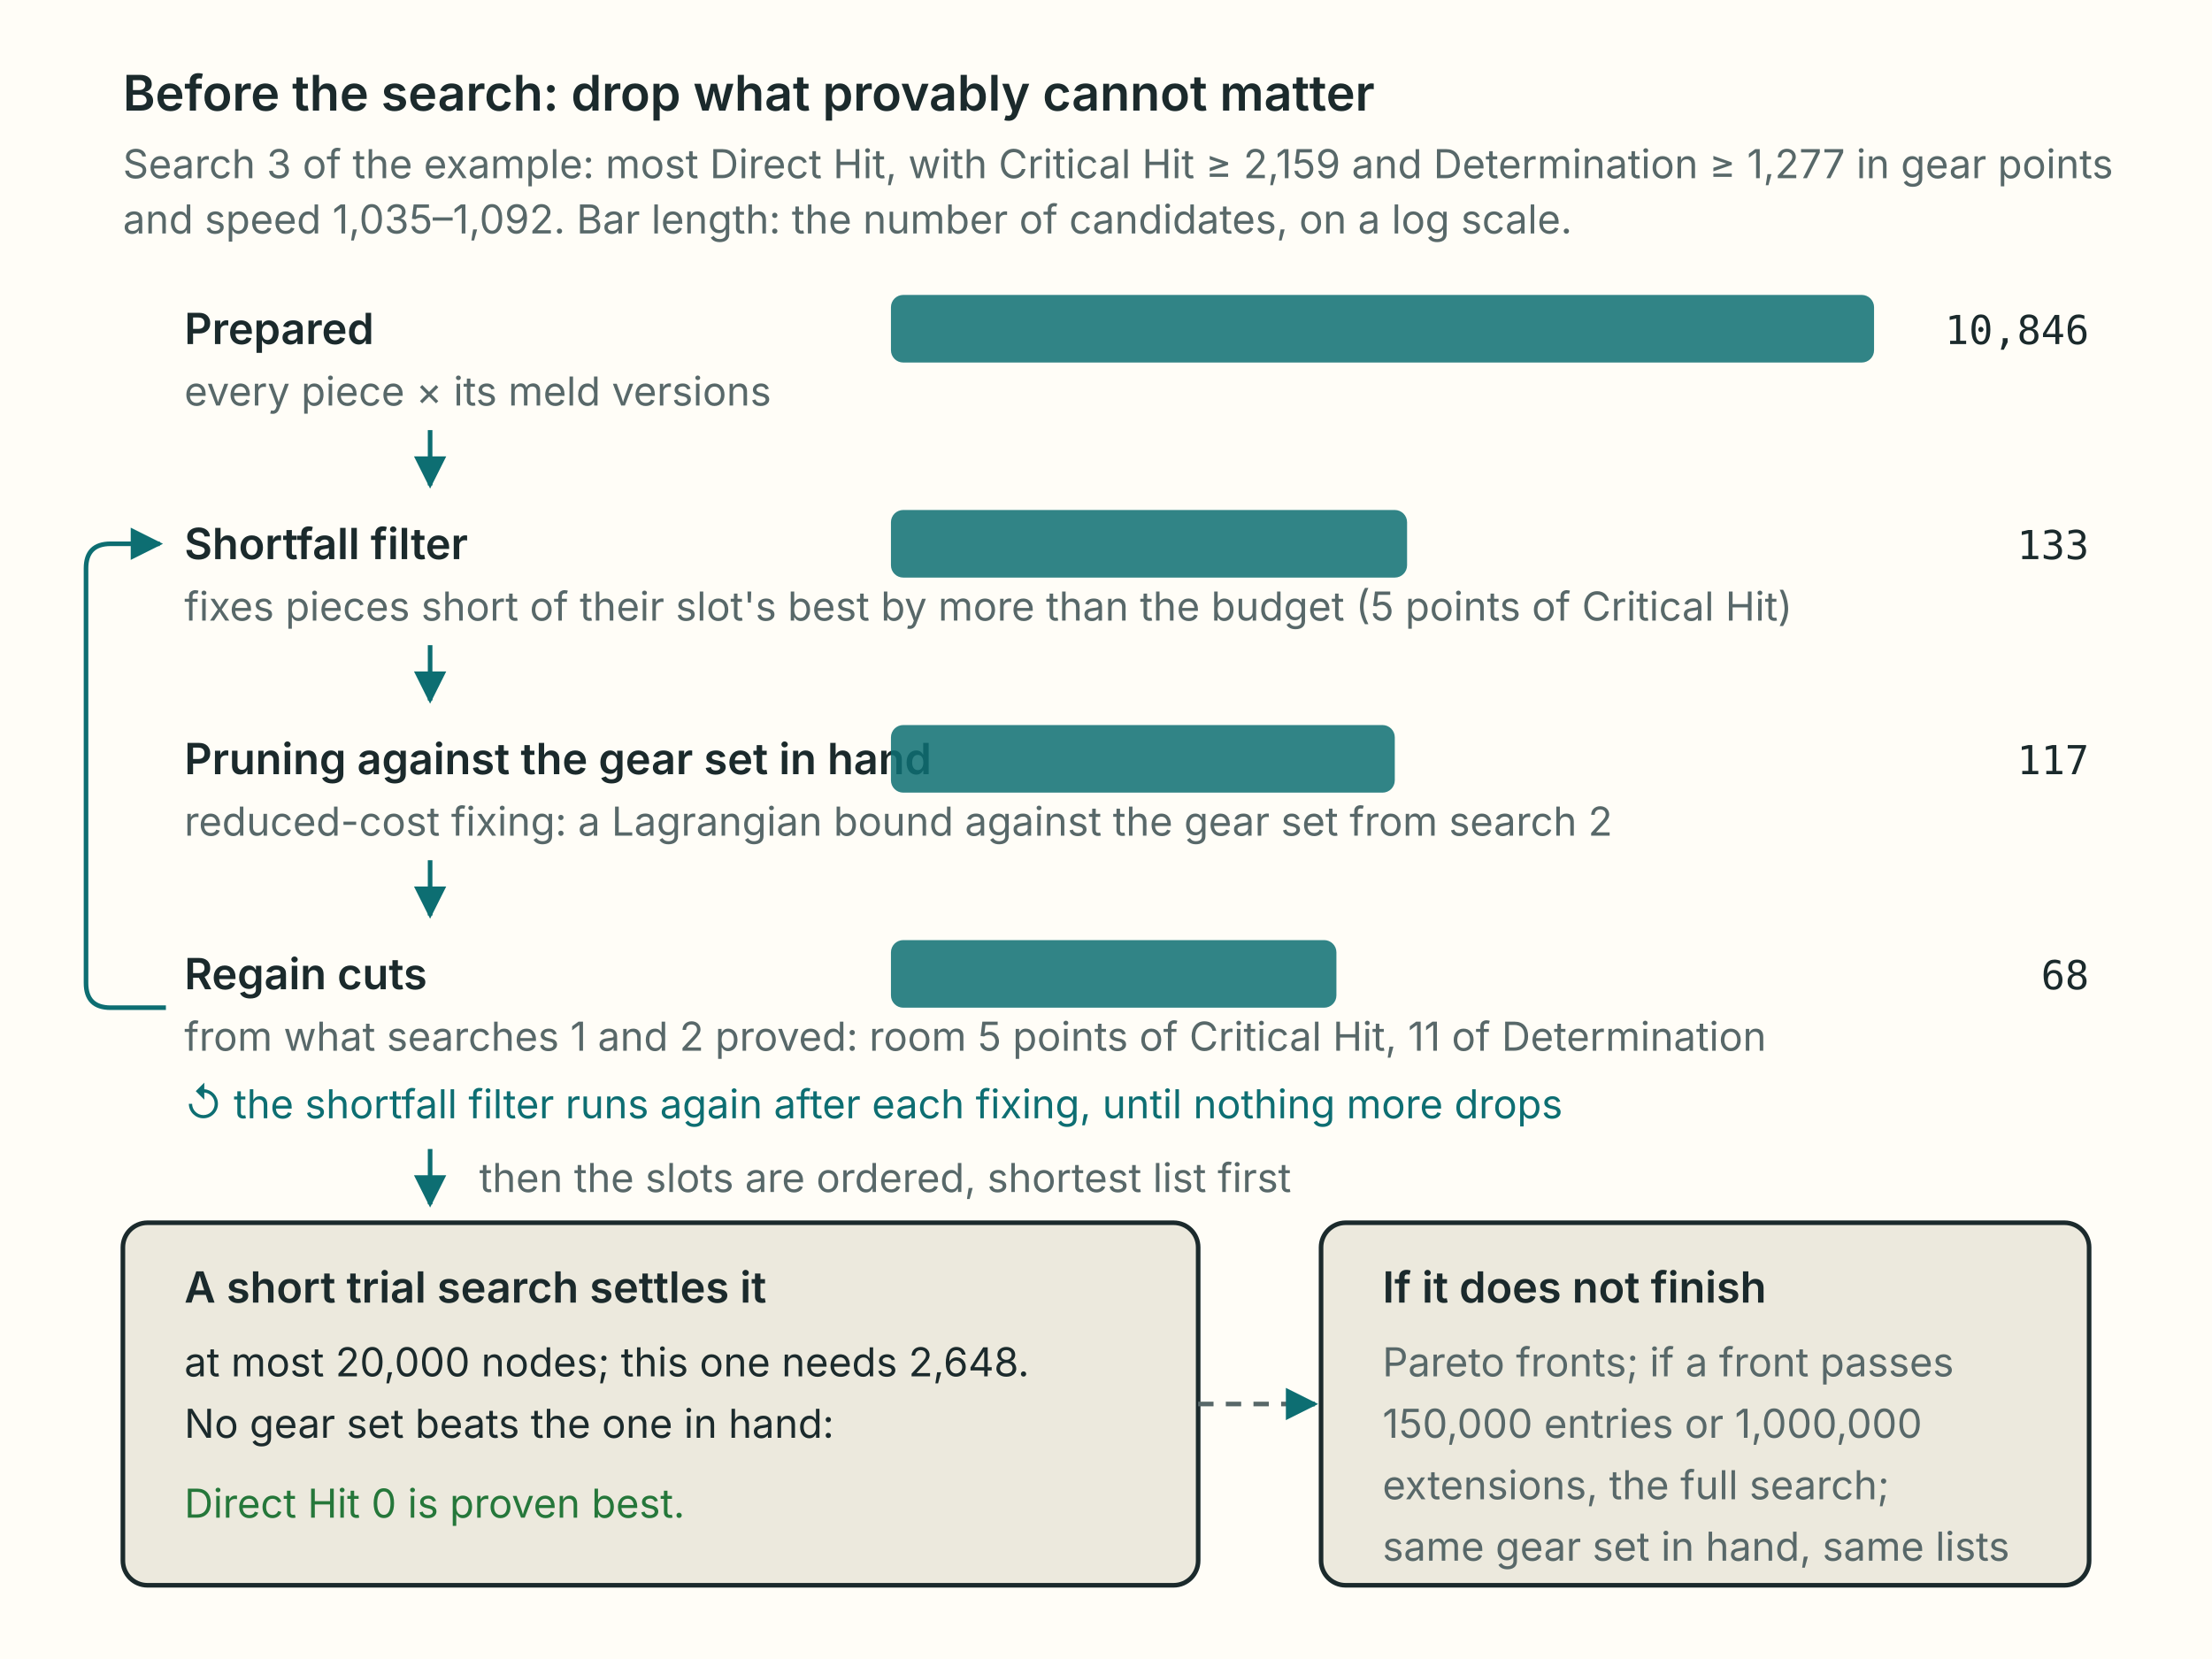
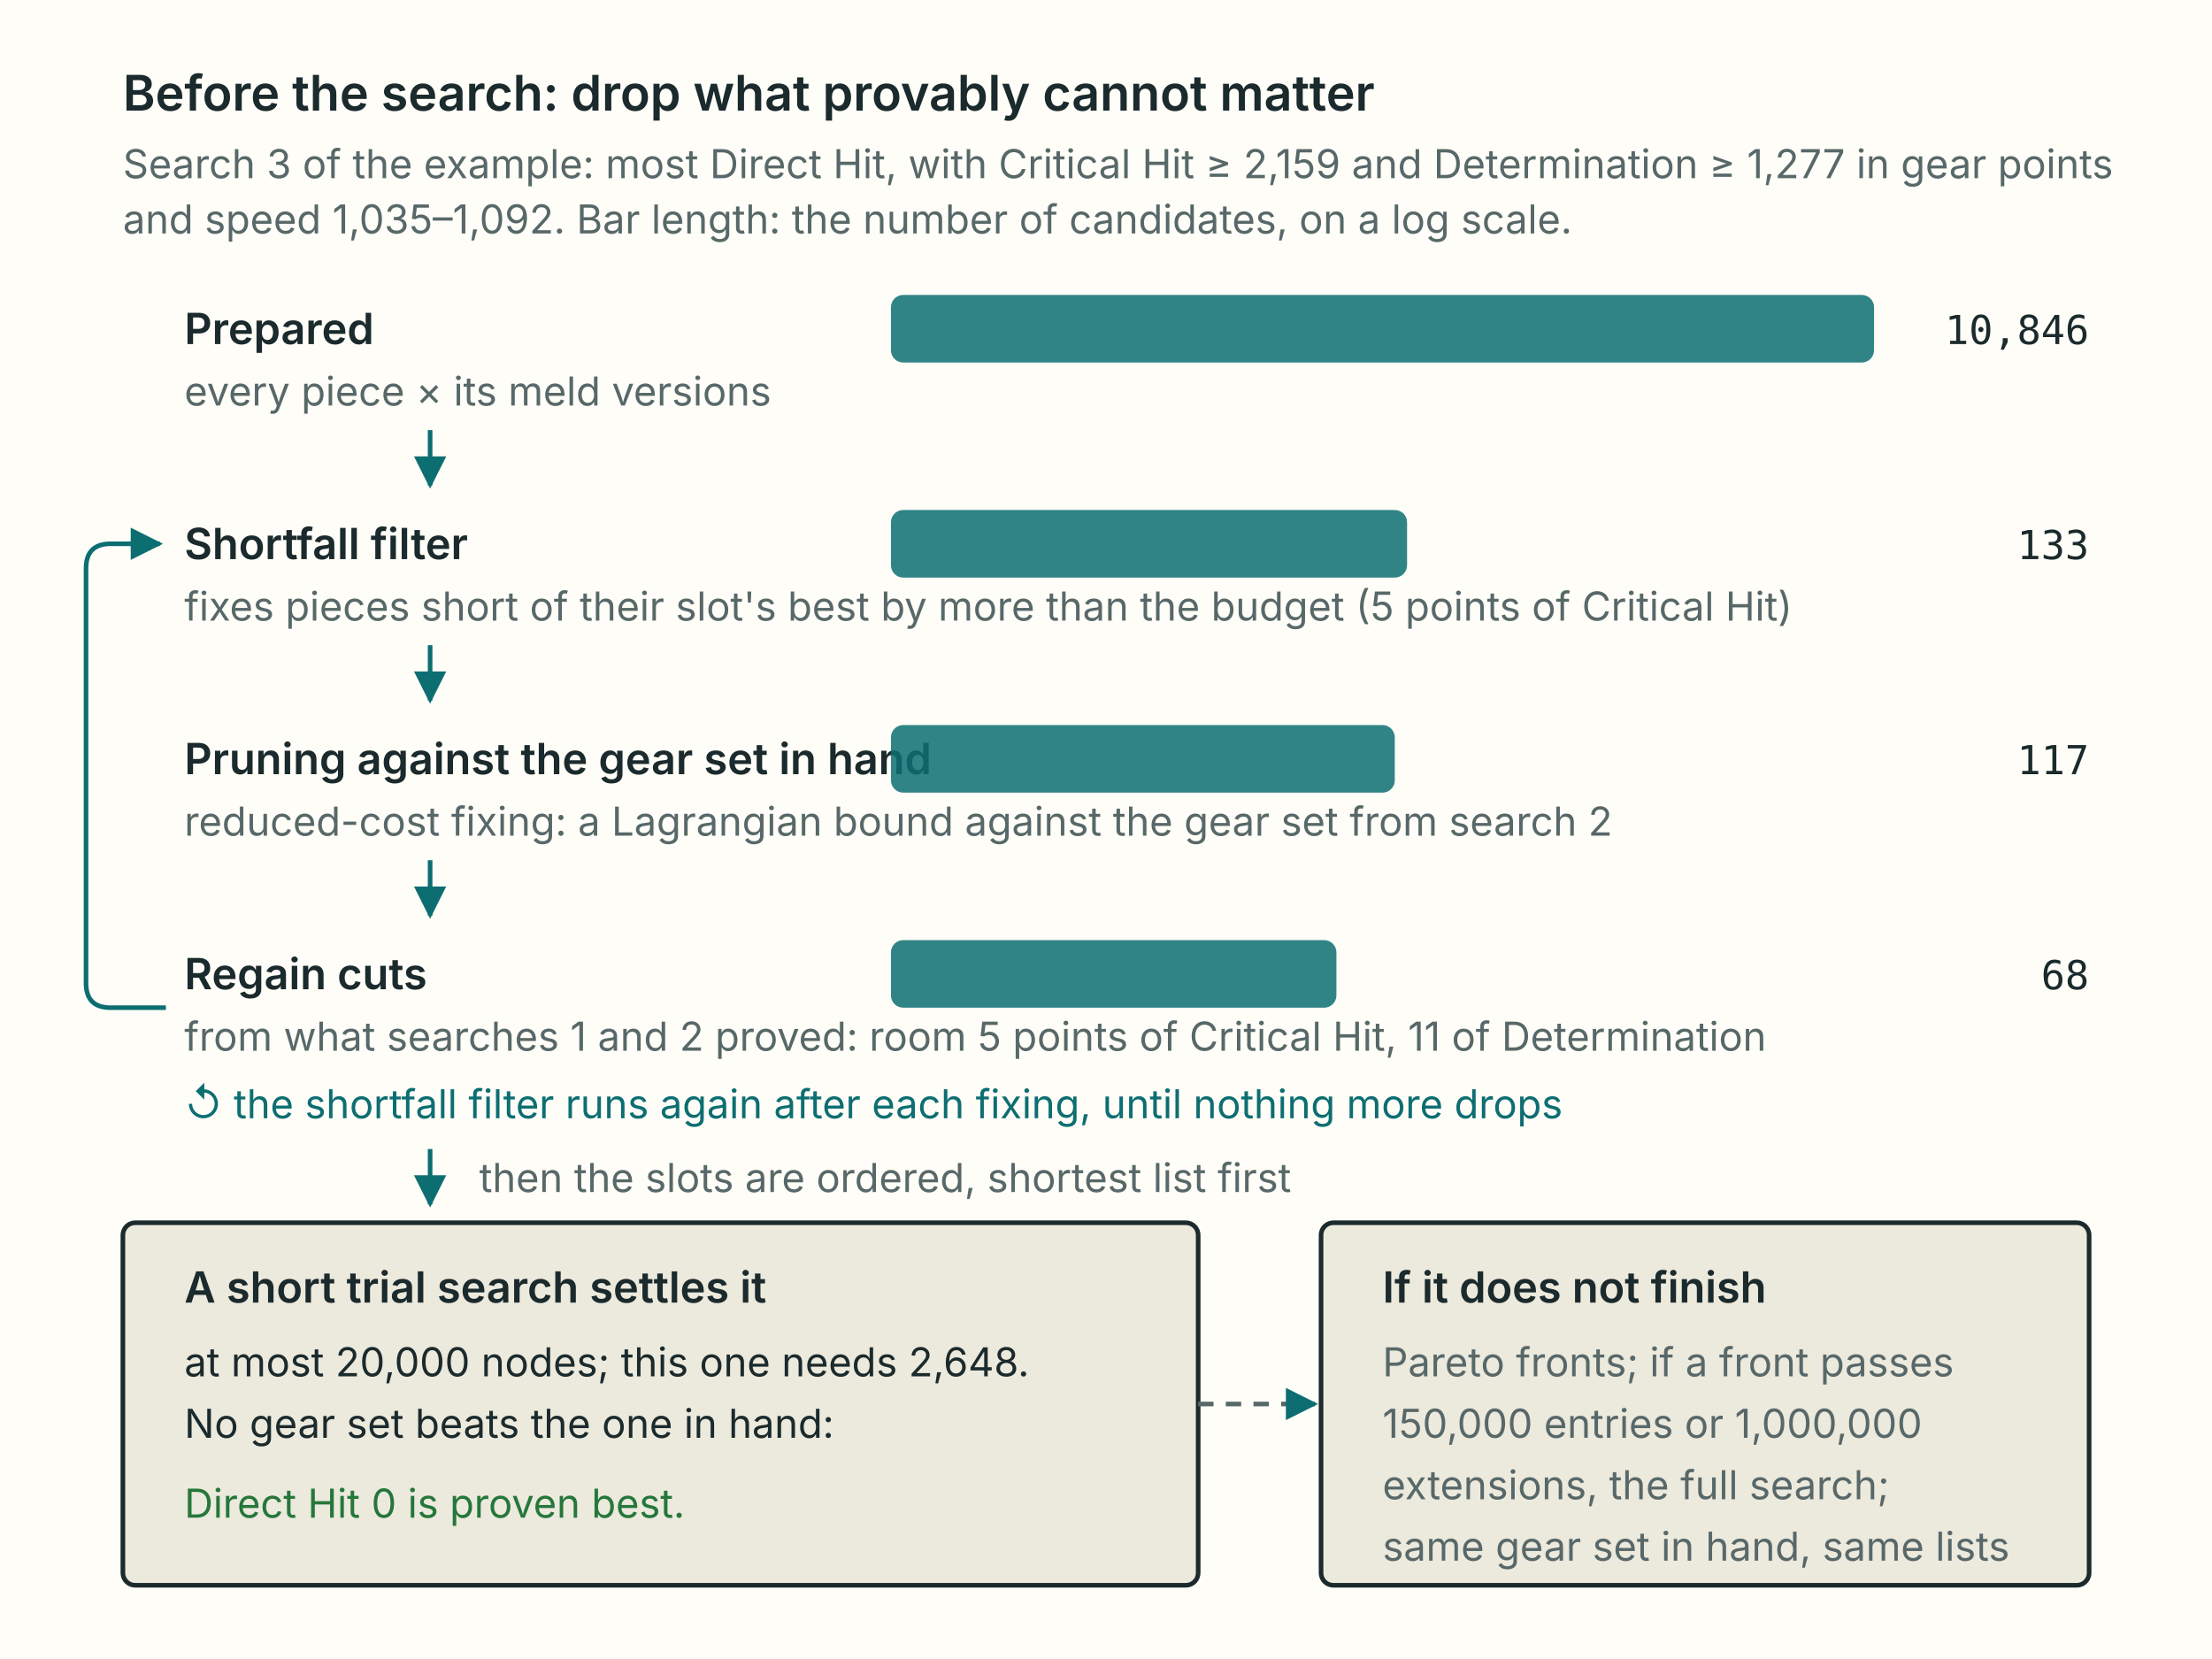
<svg xmlns="http://www.w3.org/2000/svg" viewBox="0 0 720 540" role="img" aria-labelledby="t d">
  <style>
    .bg { fill: #fffdf7; }
    .box { fill: #ece9dd; stroke: #1b2a2c; stroke-width: 1.5; }
    .fg { fill: #1b2a2c; }
    .muted { fill: #586869; }
    .accent { fill: #0d6e72; }
    .accentStroke { stroke: #0d6e72; stroke-width: 1.5; fill: none; }
    .mutedStroke { stroke: #586869; stroke-width: 1.5; stroke-dasharray: 5 4; fill: none; }
    .bar { fill: #0d6e72; opacity: 0.85; }
    .good { fill: #25773a; }
    text { font-family: system-ui, -apple-system, "Segoe UI", sans-serif; font-size: 14px; }
    .small { font-size: 13px; }
    .title { font-size: 16px; font-weight: 600; }
    .head { font-weight: 600; }
    .mono { font-family: ui-monospace, Consolas, monospace; }
    @media (prefers-color-scheme: dark) {
      .bg { fill: #142023; }
      .box { fill: #1b2b2e; stroke: #e5eeed; }
      .fg { fill: #e5eeed; }
      .muted { fill: #92a5a5; }
      .accent { fill: #4cc2b6; }
      .accentStroke { stroke: #4cc2b6; }
      .mutedStroke { stroke: #92a5a5; }
      .bar { fill: #4cc2b6; }
      .good { fill: #6cc788; }
    }
  </style>
  <defs>
    <marker id="arrow" viewBox="0 0 10 10" refX="9" refY="5" markerWidth="7" markerHeight="7" orient="auto-start-reverse">
      <path d="M0,0 L10,5 L0,10 z" class="accent" />
    </marker>
  </defs>
  <rect class="bg" x="0" y="0" width="720" height="540" />
  <text class="fg title" x="40" y="36">Before the search: drop what provably cannot matter</text>
  <text class="muted small" x="40" y="58">Search 3 of the example: most Direct Hit, with Critical Hit ≥ 2,159 and Determination ≥ 1,277 in gear points</text>
  <text class="muted small" x="40" y="76">and speed 1,035–1,092. Bar length: the number of candidates, on a log scale.</text>
  <text class="fg head" x="60" y="112">Prepared</text>
  <rect class="bar" x="290" y="96" width="320" height="22" rx="4" />
  <text class="fg mono small" x="680" y="112" text-anchor="end">10,846</text>
  <text class="muted small" x="60" y="132">every piece × its meld versions</text>
  <path class="accentStroke" d="M140,140 L140,158" marker-end="url(#arrow)" />
  <text class="fg head" x="60" y="182">Shortfall filter</text>
  <rect class="bar" x="290" y="166" width="168" height="22" rx="4" />
  <text class="fg mono small" x="680" y="182" text-anchor="end">133</text>
  <text class="muted small" x="60" y="202">fixes pieces short of their slot's best by more than the budget (5 points of Critical Hit)</text>
  <path class="accentStroke" d="M140,210 L140,228" marker-end="url(#arrow)" />
  <text class="fg head" x="60" y="252">Pruning against the gear set in hand</text>
  <rect class="bar" x="290" y="236" width="164" height="22" rx="4" />
  <text class="fg mono small" x="680" y="252" text-anchor="end">117</text>
  <text class="muted small" x="60" y="272">reduced-cost fixing: a Lagrangian bound against the gear set from search 2</text>
  <path class="accentStroke" d="M140,280 L140,298" marker-end="url(#arrow)" />
  <text class="fg head" x="60" y="322">Regain cuts</text>
  <rect class="bar" x="290" y="306" width="145" height="22" rx="4" />
  <text class="fg mono small" x="680" y="322" text-anchor="end">68</text>
  <text class="muted small" x="60" y="342">from what searches 1 and 2 proved: room 5 points of Critical Hit, 11 of Determination</text>
  <path class="accentStroke" d="M54,328 L36,328 Q28,328 28,320 L28,185 Q28,177 36,177 L52,177" marker-end="url(#arrow)" />
  <text class="accent small" x="60" y="364">↺ the shortfall filter runs again after each fixing, until nothing more drops</text>
  <path class="accentStroke" d="M140,374 L140,392" marker-end="url(#arrow)" />
  <text class="muted small" x="156" y="388">then the slots are ordered, shortest list first</text>
-   <rect class="box" x="40" y="398" width="350" height="118" rx="8" />
+   <rect class="box" x="40" y="398" width="350" height="118" rx="4" />
  <text class="fg head" x="60" y="424">A short trial search settles it</text>
  <text class="fg small" x="60" y="448">at most 20,000 nodes; this one needs 2,648.</text>
  <text class="fg small" x="60" y="468">No gear set beats the one in hand:</text>
  <text class="good small" x="60" y="494">Direct Hit 0 is proven best.</text>
  <path class="mutedStroke" d="M390,457 L424,457" />
  <path class="accentStroke" d="M424,457 L428,457" marker-end="url(#arrow)" />
-   <rect class="box" x="430" y="398" width="250" height="118" rx="8" />
+   <rect class="box" x="430" y="398" width="250" height="118" rx="4" />
  <text class="fg head" x="450" y="424">If it does not finish</text>
  <text class="muted small" x="450" y="448">Pareto fronts; if a front passes</text>
  <text class="muted small" x="450" y="468">150,000 entries or 1,000,000</text>
  <text class="muted small" x="450" y="488">extensions, the full search;</text>
  <text class="muted small" x="450" y="508">same gear set in hand, same lists</text>
</svg>
